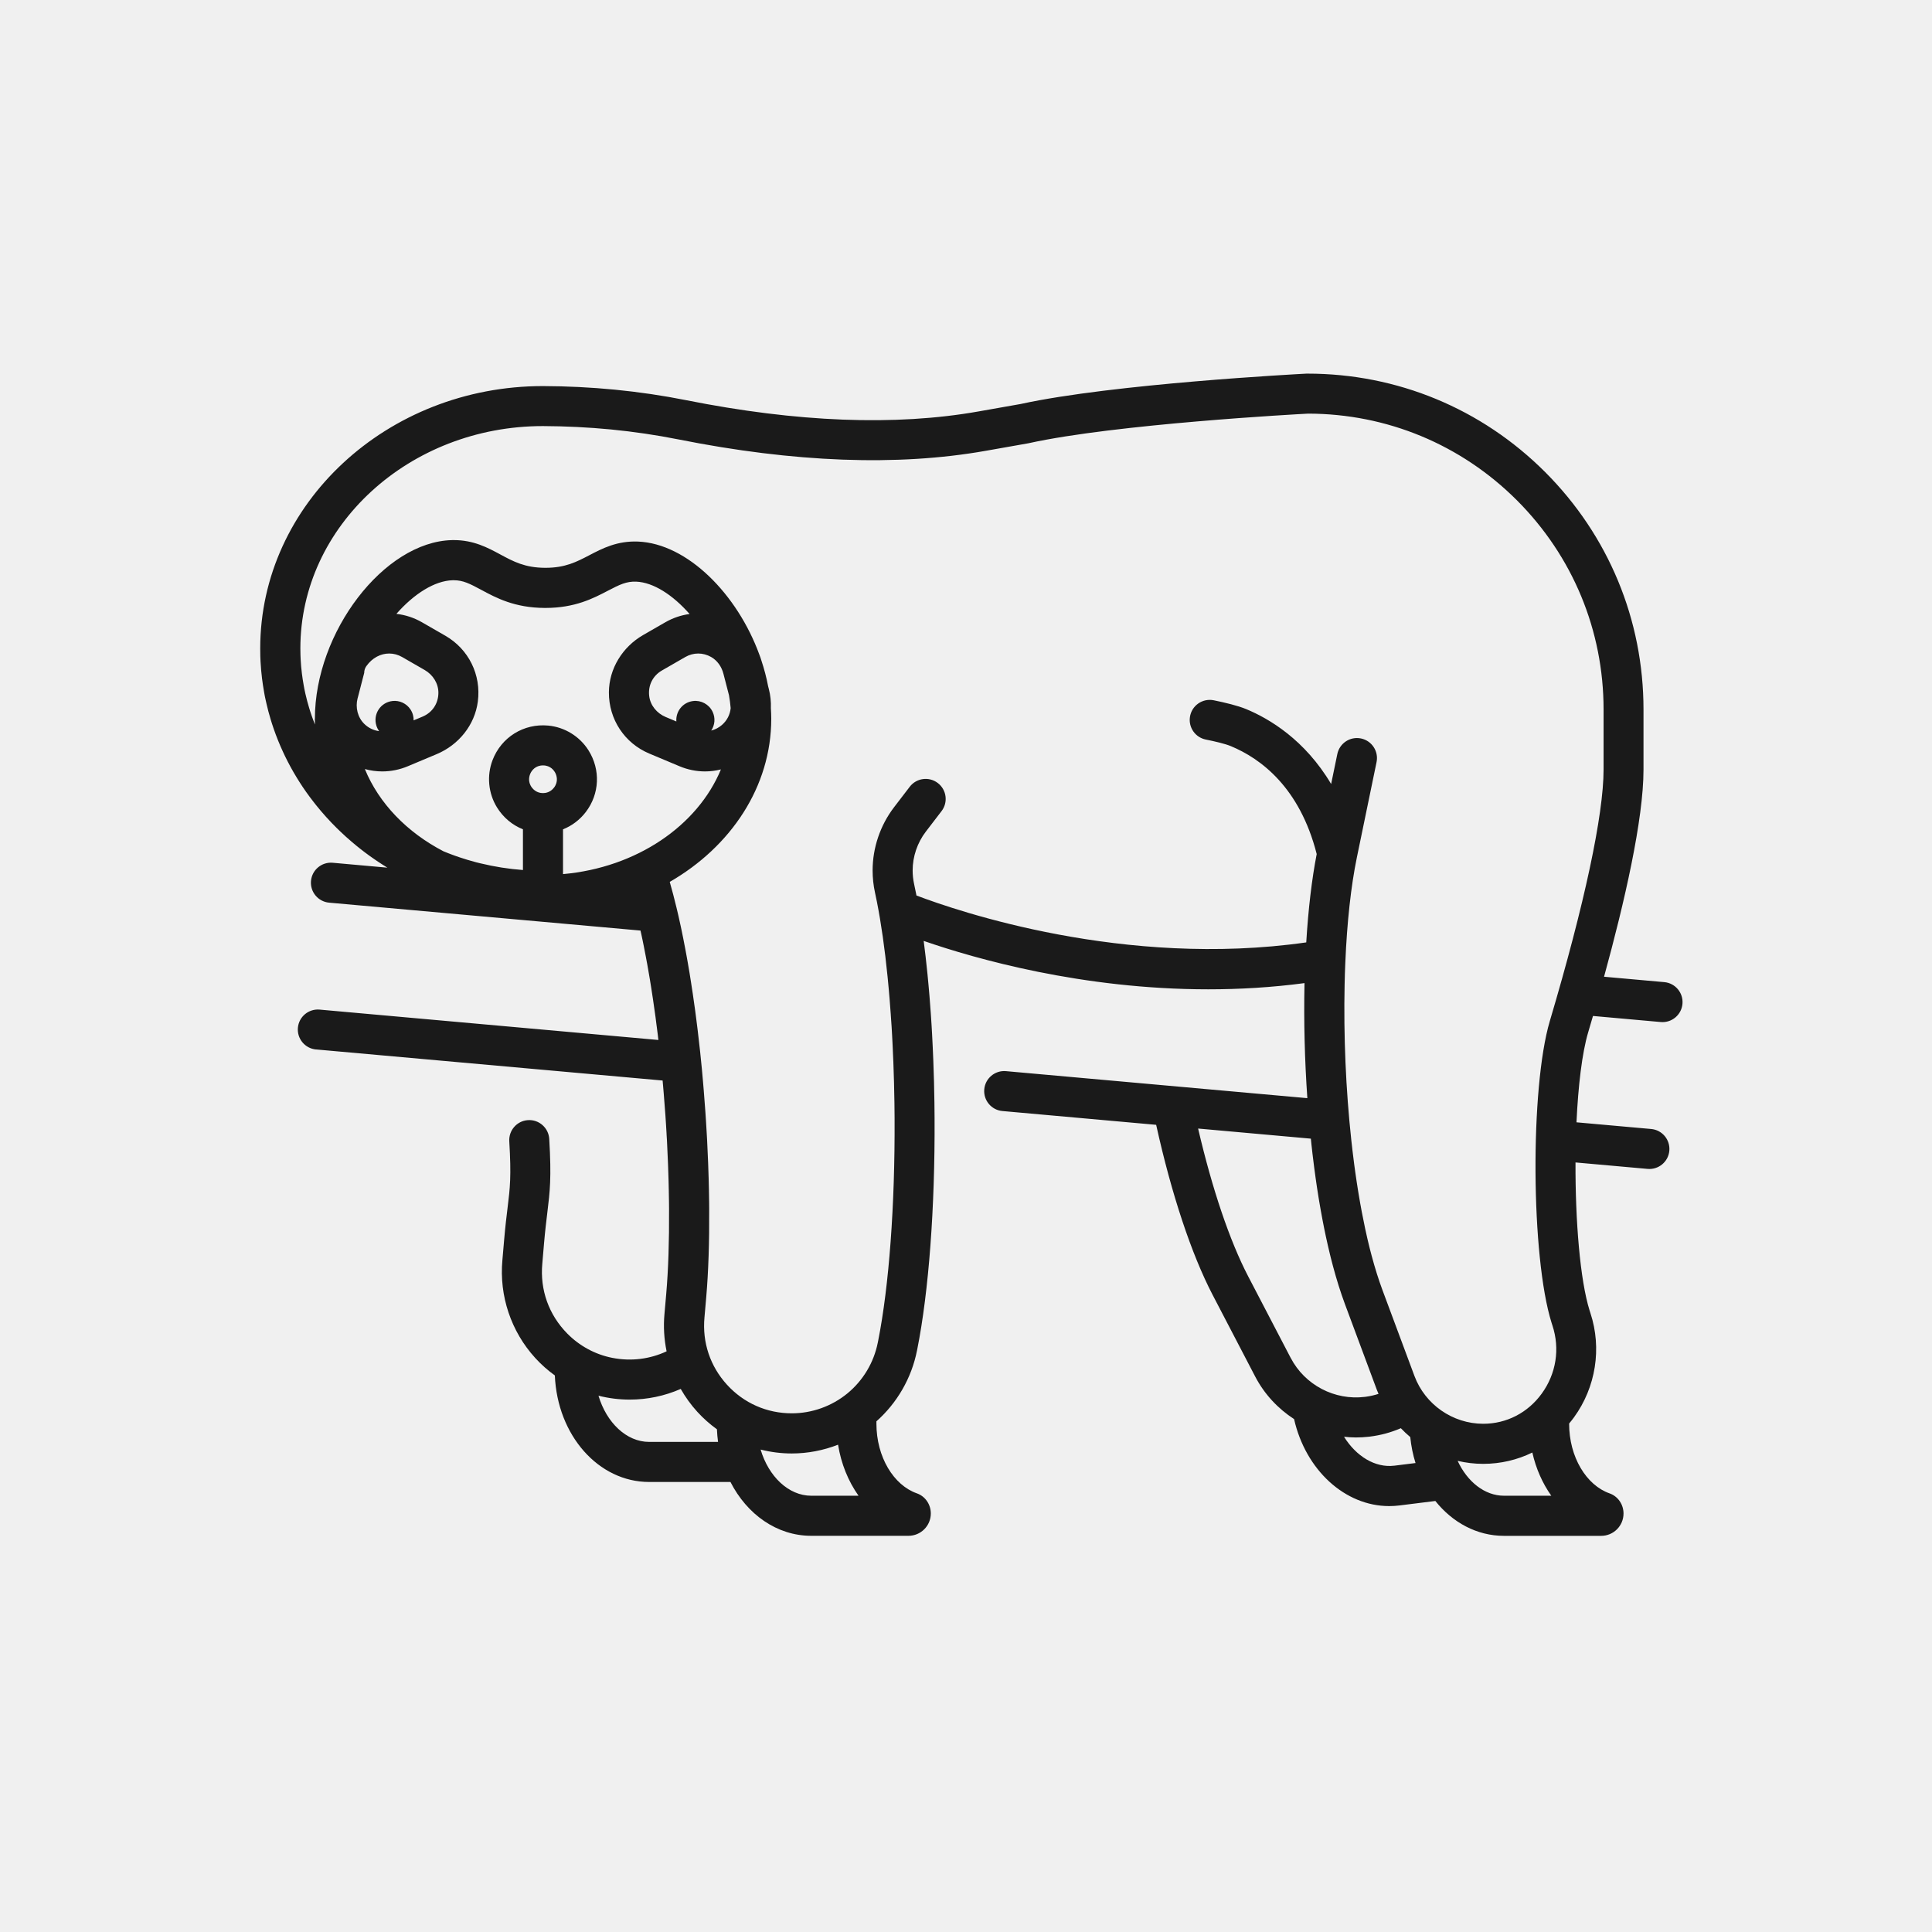
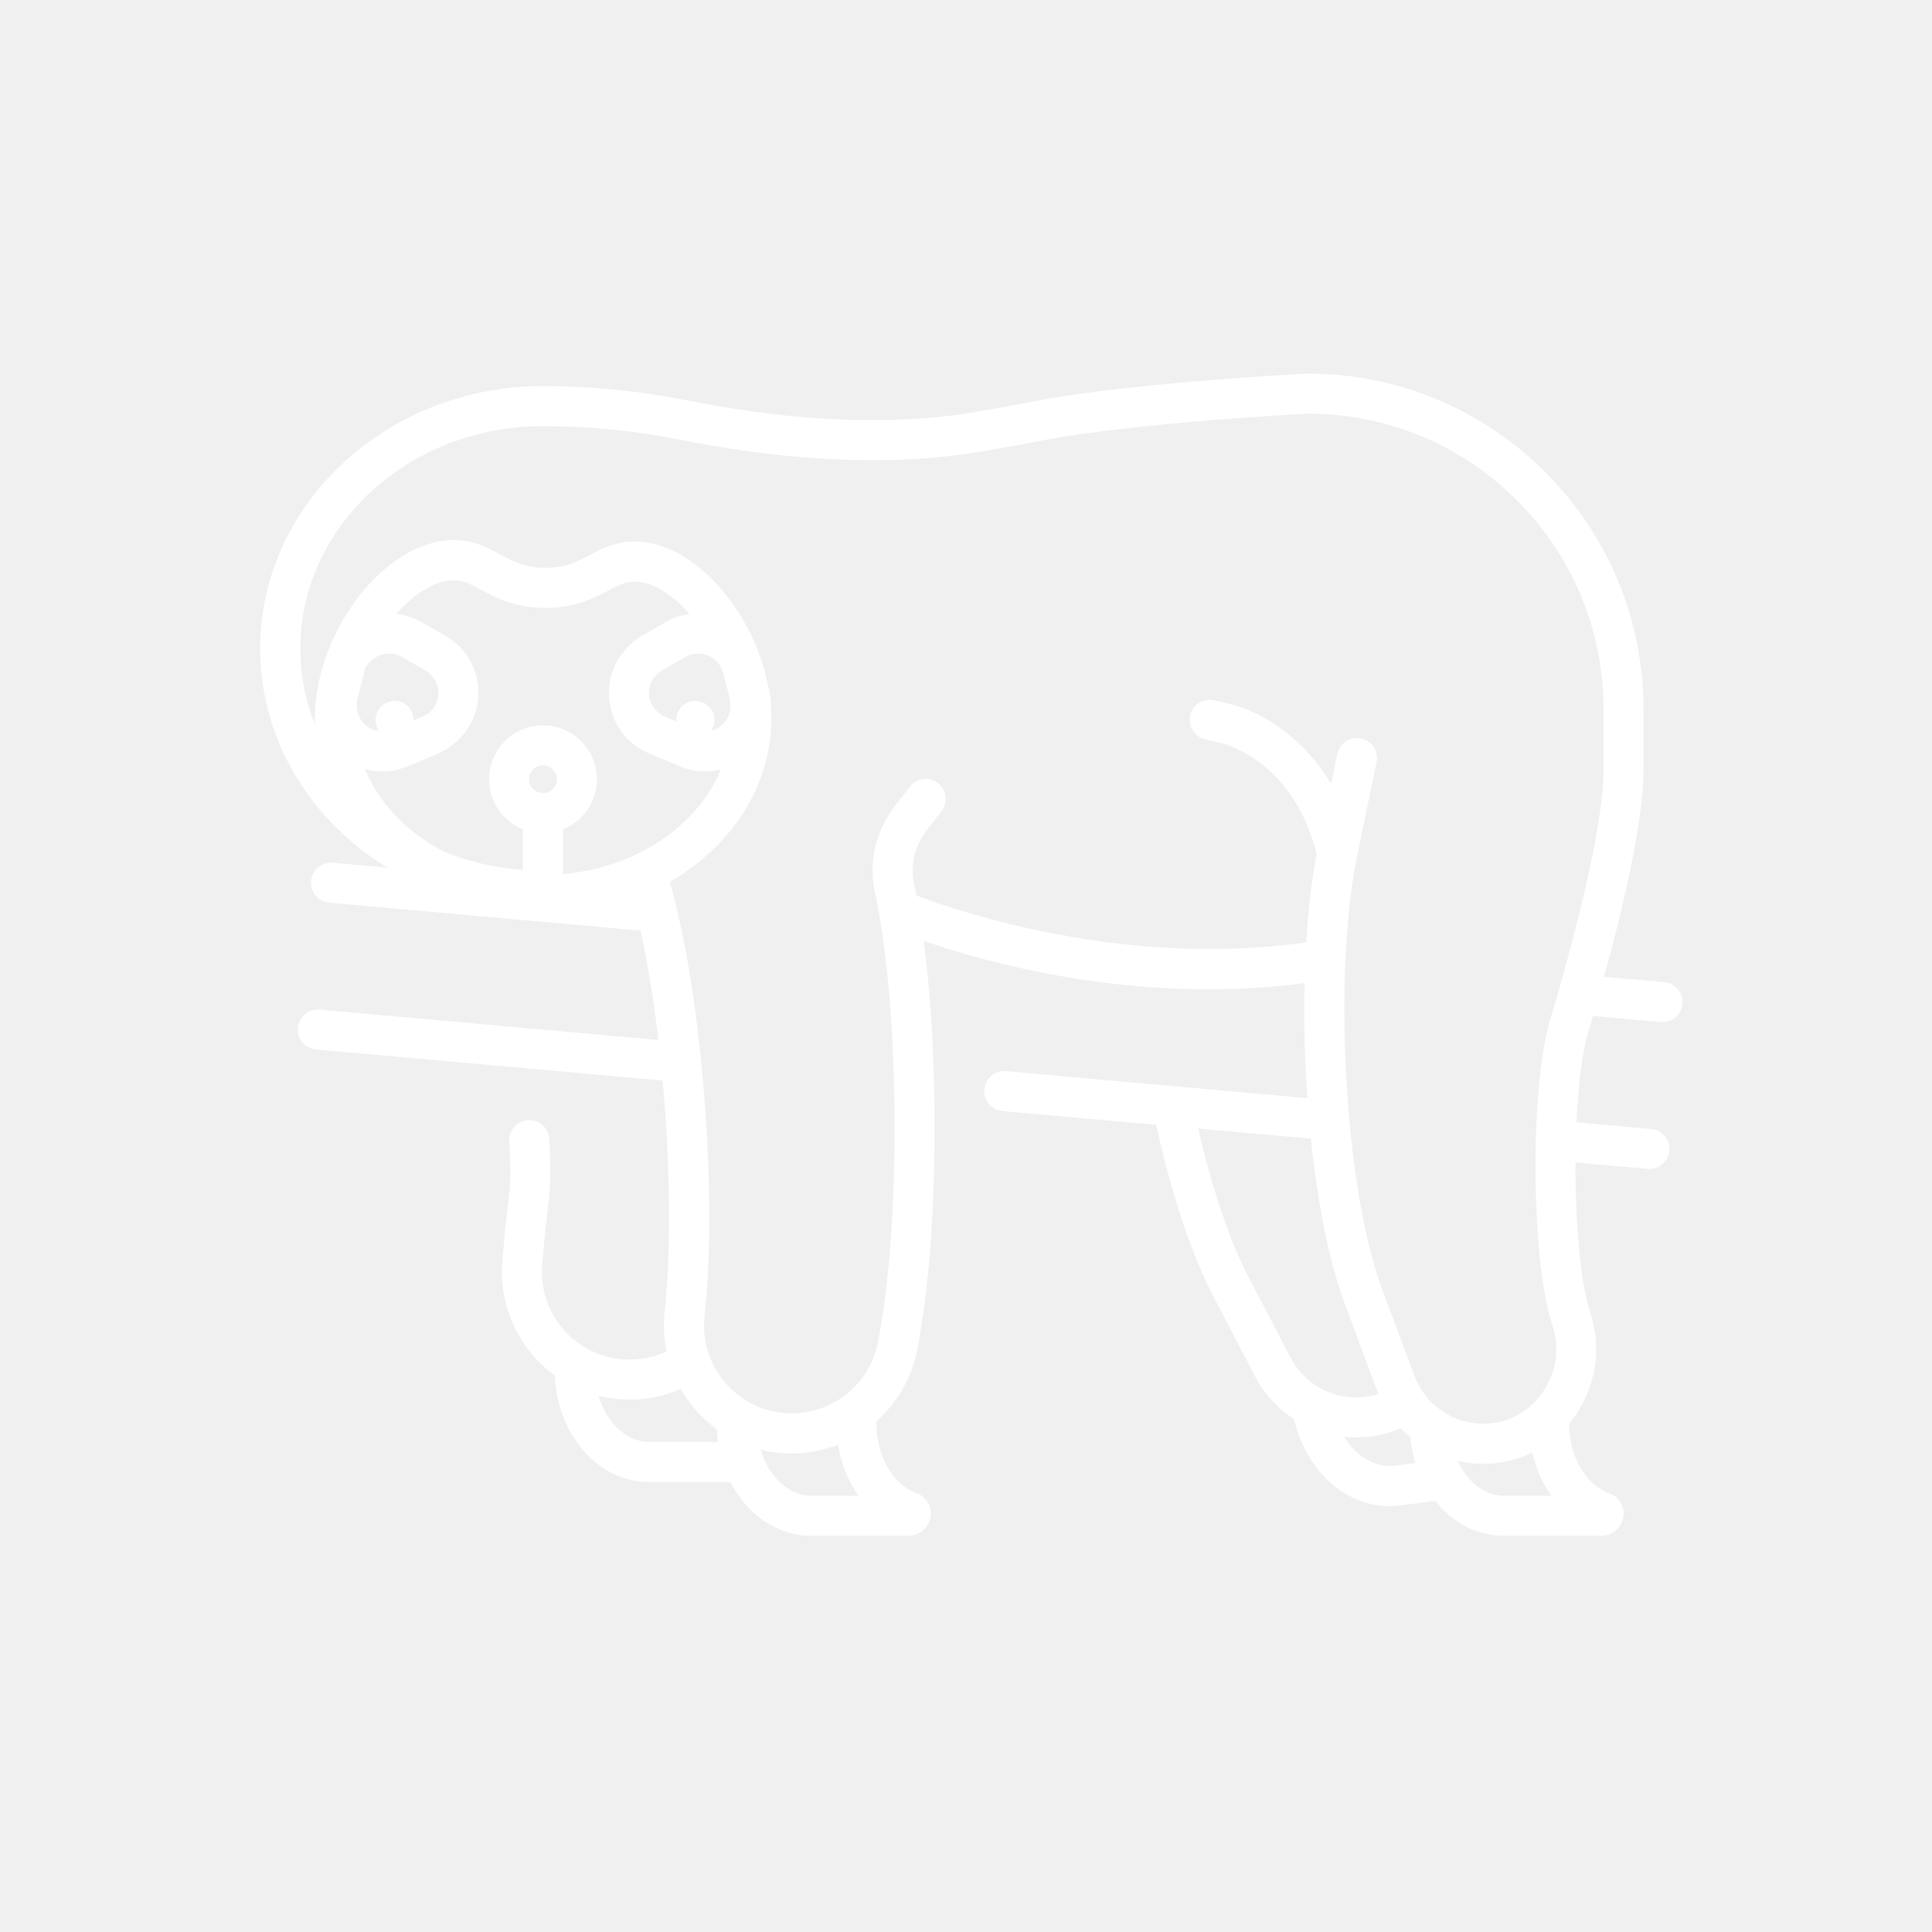
<svg xmlns="http://www.w3.org/2000/svg" t="1781380006503" class="icon" viewBox="0 0 1024 1024" version="1.1" p-id="4619" width="200" height="200">
-   <path d="M167.52 556.23L351.2 572.7c0.06 0.73 0.14 1.46 0.19 2.18l0.02 0.19c0.16 1.6 0.28 3.2 0.41 4.85 0.31 3.68 0.58 7.33 0.84 10.94l0.03 0.42c0.1 1.49 0.2 2.99 0.3 4.56 0.11 1.68 0.22 3.36 0.3 5.02v0.22c0.07 0.9 0.12 1.8 0.17 2.7l0.08 1.47c0.21 3.98 0.39 7.94 0.53 11.88 0.11 2.76 0.19 5.48 0.27 8.2 0.03 1.11 0.06 2.21 0.08 3.3v0.19c0.03 0.82 0.05 1.64 0.06 2.47v0.34c0.05 1.87 0.09 3.72 0.1 5.61l0.03 3.57c0.11 17.07-0.39 32.22-1.5 45.02l-0.93 10.63c-0.61 6.67-0.2 13.33 1.13 19.77-8.81 4.12-18.78 5.42-28.78 3.46-9.06-1.77-17.41-6.33-23.88-12.9-9.79-9.94-14.49-23.14-13.22-37l0.91-10.66c0.6-6.96 1.22-12.01 1.76-16.46 1.35-11.06 2.24-18.34 1.01-39-0.35-5.93-5.49-10.43-11.4-9.97-5.78 0.44-10.13 5.45-9.78 11.24 1.12 18.61 0.39 24.64-0.9 35.16-0.57 4.63-1.21 9.87-1.84 17.21l-0.91 10.6c-1.74 18.91 4.59 37.8 17.39 51.83 3.16 3.47 6.66 6.57 10.41 9.27 1.32 31.74 23.12 56.47 49.98 56.47h43.1c8.76 17.18 24.62 28.53 42.82 28.53h51.53c6.54 0 11.84-5.3 11.84-11.84 0-4.74-2.9-9.09-7.38-10.66-12.33-4.33-21.45-19.26-21.45-36.96v-1.22c11.01-9.77 18.6-22.95 21.48-37.37l0.19-0.93c6.06-30.44 9.4-74.98 9.15-122.19v-0.41c-0.02-2.72-0.04-5.45-0.08-8.13-0.09-7.16-0.29-14.58-0.58-22.05-0.08-2.18-0.16-4.36-0.28-6.53-0.05-1.41-0.12-2.81-0.2-4.1-0.07-1.4-0.14-2.8-0.21-4.1-0.08-1.58-0.17-3.16-0.27-4.68-0.13-2.12-0.28-4.22-0.42-6.32-0.02-0.41-0.06-0.84-0.1-1.25-0.17-2.43-0.34-4.84-0.54-7.14-0.04-0.51-0.08-1.01-0.13-1.51-0.12-1.53-0.25-3.04-0.39-4.4-0.17-2.01-0.36-4-0.56-5.98l-0.03-0.25-0.06-0.62c-0.58-5.77-1.22-11.33-1.92-16.67 27.22 9.42 83.85 25.66 150.85 25.66 16.47 0 33.57-0.98 51-3.29 0 0.16 0 0.33-0.01 0.49-0.42 19.86 0.11 40.4 1.51 60.49L533.2 567.73a10.616 10.616 0 0 0-11.52 9.62c-0.52 5.84 3.78 11 9.62 11.52l81.49 7.31c8.12 36.7 18.66 68.49 29.93 90.14l22.52 43.21c4.88 9.39 12.1 17.08 20.65 22.62 6.14 27.08 27.03 46.11 50.4 46.11 1.78 0 3.57-0.11 5.37-0.33l19.1-2.38c9.11 11.42 22.02 18.48 36.37 18.48h51.53c6.54 0 11.84-5.3 11.84-11.84 0-4.74-2.9-9.09-7.38-10.66-12.33-4.33-21.45-19.26-21.45-36.96v-0.07c0.9-1.08 1.78-2.18 2.61-3.33 11.56-15.93 14.8-36.58 8.69-55.17l-0.42-1.3c-5.1-16.22-7.62-47.8-7.5-78.58l38.21 3.42c5.84 0.52 11-3.79 11.52-9.63 0.52-5.84-3.79-11-9.63-11.52l-39.58-3.54c0.9-19.35 2.95-36.74 6.17-47.62 0.85-2.86 1.71-5.78 2.57-8.75l35.91 3.22c5.84 0.52 11-3.79 11.52-9.63 0.52-5.84-3.79-11-9.63-11.52l-31.93-2.86c10.85-39.51 20.91-83.3 20.91-109.8v-31.78c0-47.56-18.52-92.28-52.16-125.93-33.65-33.63-78.37-52.15-125.92-52.15h-0.54c-4.16 0.23-102.33 5.35-151.46 16.09l-22.42 3.96c-43.97 7.78-96.13 5.76-155.05-6-12.19-2.43-24.88-4.3-37.73-5.56a407.983 407.983 0 0 0-38.05-1.89c-82.62 0-149.84 62.39-149.84 139.08 0 1.26 0.02 2.52 0.05 3.83v0.23l0.12 2.83c0.16 3.02 0.43 6.08 0.79 9.02 0.14 1.22 0.32 2.43 0.5 3.61 0.19 1.32 0.41 2.63 0.65 3.93 0.1 0.58 0.21 1.16 0.32 1.74l0.03 0.18c0.11 0.57 0.24 1.14 0.37 1.7 0.13 0.66 0.27 1.32 0.44 1.98 0.66 2.9 1.42 5.78 2.25 8.49 0.23 0.79 0.48 1.57 0.72 2.33 0.31 0.98 0.63 1.95 0.93 2.77 1.42 4.1 3.06 8.18 4.89 12.12 0.31 0.72 0.64 1.41 0.99 2.11 1.93 3.99 4.05 7.88 6.24 11.45 0.44 0.73 0.89 1.45 1.4 2.26 2.28 3.62 4.81 7.2 7.52 10.66 0.48 0.65 0.98 1.28 1.45 1.85 3.42 4.25 7.09 8.32 10.86 12.04 0.58 0.58 1.19 1.17 1.69 1.64 2.01 1.94 4.16 3.88 6.27 5.67 0.65 0.57 1.32 1.14 2 1.68 0.2 0.18 0.41 0.35 0.62 0.51 0.6 0.5 1.21 0.99 1.83 1.47 1.54 1.22 3.18 2.46 4.96 3.75 0.88 0.64 1.77 1.26 2.61 1.83 0.72 0.5 1.45 1 2.08 1.41 0.71 0.48 1.42 0.96 2.15 1.4 0.74 0.49 1.5 0.97 2.26 1.43 0.14 0.08 0.28 0.16 0.42 0.25l-28.98-2.6c-5.84-0.52-11 3.79-11.52 9.63-0.52 5.84 3.79 11 9.63 11.52l165.02 14.79c0.16 0.71 0.31 1.43 0.48 2.16 0.2 0.88 0.38 1.78 0.57 2.68l0.21 1.04c0.17 0.79 0.32 1.57 0.48 2.36l0.05 0.27c0.36 1.78 0.71 3.57 1.05 5.41l0.1 0.53c0.13 0.71 0.27 1.41 0.39 2.13l0.08 0.39c0.03 0.12 0.05 0.24 0.07 0.36l0.07 0.4c0.18 0.95 0.35 1.93 0.52 2.96l0.92 5.33c0.24 1.44 0.47 2.89 0.71 4.43 0.32 2.06 0.65 4.12 0.95 6.2 0.43 2.93 0.85 5.88 1.25 8.79l0.03 0.2c0.22 1.65 0.43 3.28 0.63 4.93l0.03 0.19c0.17 1.2 0.32 2.4 0.46 3.6l0.05 0.36c0.04 0.3 0.08 0.61 0.11 0.92l0.27 2.35-179.55-16.1c-5.84-0.52-11 3.78-11.52 9.62-0.52 5.83 3.79 10.99 9.63 11.52z m176.54 208.01c-12.04 0-22.61-10.24-26.85-24.49a67.429 67.429 0 0 0 16.49 2.07c9.42 0 18.61-1.94 27.1-5.66 2.46 4.32 5.39 8.4 8.79 12.13 3.16 3.46 6.65 6.56 10.4 9.26 0.09 2.27 0.3 4.5 0.59 6.69h-36.53z m85.92 28.53c-12.04 0-22.61-10.23-26.84-24.47a67.348 67.348 0 0 0 16.48 2.07c8.44 0 16.78-1.61 24.57-4.65 1.63 10.17 5.45 19.43 10.85 27.05h-25.06z m254.1-73.07l-22.52-43.21c-9.78-18.78-19.06-46.24-26.54-78.34l59.76 5.36c0.1 0.92 0.18 1.86 0.28 2.77 0.16 1.53 0.33 3.04 0.51 4.57l0.07 0.62c0.28 2.39 0.57 4.75 0.88 7.1l0.07 0.55c0.21 1.66 0.44 3.29 0.69 5.08 0.23 1.67 0.48 3.35 0.73 5.04 0.25 1.66 0.5 3.3 0.79 5.04l0.38 2.33c0.27 1.63 0.56 3.26 0.84 4.84 0.29 1.62 0.57 3.22 0.88 4.8 0.6 3.15 1.22 6.26 1.87 9.26 0.3 1.45 0.62 2.86 0.95 4.27l0.06 0.28c0.33 1.49 0.69 2.97 1.04 4.41 0.17 0.73 0.35 1.45 0.54 2.21 0.37 1.51 0.76 3 1.14 4.38 1.94 7.24 4.05 13.95 6.28 19.97l17 45.66c0.26 0.71 0.58 1.39 0.87 2.09-2.19 0.7-4.46 1.22-6.8 1.54l-0.42 0.05c-16.06 2-31.87-6.31-39.33-20.66z m54.97 57.13c-10.2 1.27-20.25-4.99-26.69-15.32 2.1 0.22 4.2 0.37 6.33 0.37s4.43-0.12 6.65-0.37l0.71-0.08c5.75-0.72 11.25-2.21 16.43-4.45 1.58 1.66 3.24 3.23 4.99 4.7 0.48 4.79 1.42 9.4 2.79 13.76l-11.21 1.4z m58.11 15.94c-10.27 0-19.47-7.45-24.58-18.48 4.35 1.02 8.84 1.57 13.42 1.58h0.15c9.22 0 18.06-2.1 26.02-6 1.92 8.54 5.4 16.33 10.05 22.9h-25.06zM166.85 381c0 1.01 0.06 2.01 0.09 3.01-0.62-1.56-1.22-3.13-1.78-4.75-0.24-0.67-0.47-1.36-0.7-2.09-0.21-0.65-0.41-1.3-0.63-2.04-0.71-2.35-1.36-4.77-1.91-7.21l-0.08-0.33c-0.09-0.35-0.16-0.71-0.24-1.14l-0.06-0.26c-0.09-0.4-0.18-0.8-0.25-1.18l-0.03-0.16c-0.08-0.44-0.17-0.89-0.24-1.33l-0.05-0.27c-0.2-1.04-0.37-2.1-0.53-3.18-0.15-0.98-0.3-1.97-0.42-3.03-0.31-2.51-0.54-5.06-0.67-7.57-0.04-0.81-0.07-1.63-0.1-2.46v-0.16a83.45 83.45 0 0 1-0.05-3.17c0-64.98 57.7-117.85 128.57-117.85 12.11 0.05 24.24 0.65 36.03 1.79 12.14 1.19 24.13 2.96 35.64 5.25 61.51 12.28 116.32 14.33 162.9 6.09l22.64-4 0.43-0.09c46.13-10.13 142.12-15.34 147.94-15.64 41.78 0.07 81.07 16.38 110.64 45.93 29.62 29.64 45.94 69.03 45.94 110.92v31.78c0 24.06-10.12 71.41-28.49 133.3-10.52 35.49-10.01 125.13 0.92 159.94l0.46 1.43c4.07 12.37 2 25.55-5.68 36.13-7.37 10.15-18.65 15.97-30.99 15.97h-0.09c-16.13-0.04-30.75-10.23-36.38-25.36l-17-45.65c-2-5.39-3.91-11.46-5.7-18.15-0.35-1.26-0.68-2.54-1-3.84l-0.06-0.24c-0.14-0.56-0.29-1.13-0.42-1.71l-0.04-0.17c-0.24-0.98-0.48-1.97-0.71-2.97l-0.28-1.26c-0.32-1.37-0.63-2.74-0.93-4.18-0.62-2.9-1.21-5.86-1.78-8.85-0.29-1.49-0.55-2.99-0.83-4.53-0.27-1.51-0.54-3.04-0.78-4.53l-0.4-2.45c-0.25-1.56-0.49-3.12-0.73-4.67-0.24-1.6-0.48-3.22-0.72-4.96-0.19-1.34-0.37-2.67-0.55-4.02l-0.09-0.72c-0.3-2.24-0.58-4.49-0.84-6.77l-0.07-0.63c-0.19-1.63-0.38-3.27-0.56-4.95-2.88-26.62-4.09-54.99-3.52-82.08 0.03-1.83 0.08-3.65 0.14-5.47v-0.28c0.07-1.94 0.13-3.88 0.23-5.87 0.89-21.46 3.01-40.75 6.11-55.78l10.45-50.6c1.19-5.74-2.51-11.36-8.25-12.54-5.74-1.19-11.35 2.51-12.54 8.25l-3.28 15.89c-13.93-23.48-32.85-34.65-45.03-39.7-4.46-1.85-11.3-3.48-17.14-4.67-6.02-1.23-11.83 2.84-12.68 8.93a10.6 10.6 0 0 0 8.4 11.87c4.81 0.97 10.22 2.22 13.28 3.49 15.9 6.6 36.53 21.89 45.52 57.2-2.59 13.29-4.48 29.29-5.54 46.83-96.43 13.78-185.07-16.66-206.6-24.86l-0.18-0.93c-0.35-1.71-0.7-3.39-1.06-5.1-0.52-2.38-0.78-4.81-0.78-7.22 0-7.39 2.48-14.71 6.99-20.6l8.33-10.87c3.57-4.65 2.68-11.32-1.97-14.88-4.65-3.57-11.31-2.69-14.88 1.96l-8.33 10.87c-7.32 9.58-11.36 21.48-11.36 33.51 0 3.94 0.43 7.89 1.26 11.69 0.34 1.59 0.67 3.21 1 4.81 2.27 11.47 4.18 24.82 5.66 39.68l0.03 0.31 0.06 0.58c0.19 1.82 0.36 3.66 0.53 5.67 0.14 1.41 0.26 2.83 0.37 4.26l0.04 0.38c0.03 0.3 0.05 0.59 0.08 1.03 0.19 2.32 0.37 4.66 0.53 7.03l0.02 0.26c0.02 0.18 0.04 0.37 0.05 0.55v0.24c0.16 2.08 0.31 4.16 0.44 6.29 0.1 1.48 0.17 2.97 0.26 4.54 0.08 1.3 0.14 2.61 0.21 4.04 0.08 1.27 0.14 2.55 0.18 3.82v0.18c0.12 2.08 0.2 4.18 0.28 6.29 0.28 7.3 0.47 14.54 0.57 21.56 0.05 2.65 0.06 5.3 0.08 7.93v0.39c0.24 45.84-2.95 88.83-8.73 117.87l-0.19 0.93a46.637 46.637 0 0 1-16.09 26.84c-8.3 6.8-18.77 10.55-29.48 10.55-13.22 0-25.41-5.38-34.33-15.15-8.92-9.77-13.16-22.41-11.95-35.63l0.93-10.69c1.16-13.45 1.69-29.26 1.57-47.07l-0.03-3.58c-0.02-1.95-0.05-3.92-0.1-5.84v-0.26c-0.02-0.9-0.04-1.79-0.07-2.69-0.02-1.16-0.05-2.32-0.08-3.51-0.08-2.8-0.17-5.6-0.28-8.4-0.15-4.01-0.33-8.08-0.55-12.21l-0.08-1.42c-0.05-0.97-0.1-1.95-0.17-2.91-0.08-1.76-0.2-3.53-0.31-5.24-0.09-1.56-0.2-3.12-0.31-4.68l-0.03-0.44c-0.26-3.74-0.55-7.47-0.85-11.19-0.13-1.7-0.27-3.4-0.43-5.1-0.17-2.08-0.36-4.17-0.56-6.29-0.3-3.11-0.61-6.23-0.95-9.39l-1.24-10.87c-0.06-0.53-0.12-1.05-0.19-1.56-0.15-1.29-0.31-2.59-0.49-3.88-0.2-1.69-0.42-3.36-0.65-5.04l-0.03-0.24c-0.41-3.05-0.84-6.08-1.29-9.09-0.32-2.14-0.65-4.26-0.97-6.31-0.24-1.57-0.49-3.12-0.75-4.73l-0.92-5.39c-0.18-1.08-0.37-2.15-0.57-3.2-0.06-0.38-0.13-0.76-0.21-1.13-0.13-0.77-0.28-1.53-0.42-2.29l-0.09-0.47c-0.35-1.92-0.73-3.83-1.1-5.68l-0.04-0.21c-0.18-0.9-0.36-1.8-0.53-2.6l-0.2-1c-0.21-1.02-0.42-2.03-0.63-2.97-0.31-1.44-0.63-2.86-0.91-4.13-0.07-0.35-0.15-0.69-0.23-1.03l-0.18-0.8c-0.29-1.26-0.58-2.51-0.87-3.67-1.13-4.73-2.34-9.29-3.59-13.69 32.41-18.68 53.8-50.46 53.8-86.46 0-1.87-0.08-3.73-0.2-5.6 0.13-3.37-0.21-6.81-1.09-10.2l-0.37-1.44c-0.87-4.62-2.09-9.19-3.58-13.68-0.3-1-0.63-1.98-1.01-2.93-11.73-32.26-38.23-59-64.36-60.07-11.06-0.44-18.85 3.61-25.73 7.2-6.9 3.6-12.87 6.71-23.3 6.71h-0.24c-10.69-0.05-16.72-3.3-23.71-7.07-6.64-3.58-14.13-7.62-24.63-7.62-0.36 0-0.72 0-1.09 0.01-35.94 0.93-72.57 48.72-72.57 94.68z m210.77-3.88c-1.86-3.84-6.11-6.12-10.34-5.55-5.59 0.75-9.21 5.67-8.79 10.83l-5.69-2.39c-4.65-1.95-8.16-6.16-8.72-11.18-0.64-5.61 1.93-10.68 6.75-13.46l12.42-7.15c2.12-1.22 4.46-1.84 6.81-1.84s4.7 0.61 6.86 1.84c3.3 1.88 5.55 5.17 6.5 8.84l2.96 11.44c0.4 2.27 0.7 4.55 0.89 6.83-0.33 3.4-1.91 6.56-4.65 8.93-1.7 1.47-3.63 2.44-5.66 2.95 1.91-2.85 2.36-6.63 0.67-10.1z m-188.06-7.05l3.48-13.44c0-1.27 0.38-2.52 1.12-3.55 3.19-4.5 7.68-6.7 12.13-6.7 2.35 0 4.69 0.62 6.81 1.84l12 6.91c4.38 2.52 7.32 7.13 7.26 12.18-0.07 5.64-3.25 10.36-8.38 12.51l-4.75 1.99c0.04-1.95-0.46-3.97-1.71-5.85-2.05-3.1-5.78-4.85-9.48-4.42-6.48 0.76-10.39 7.08-8.57 13.01 0.33 1.09 0.85 2.08 1.48 2.96-2.8-0.35-5.48-1.57-7.71-3.68-3.69-3.49-4.97-8.85-3.7-13.76z m104.07 47.39c-1.92 2.52-4.48 2.9-5.84 2.9s-3.92-0.38-5.84-2.89c-2.49-3.27-1.34-6.48-0.74-7.71s2.47-4.08 6.58-4.08 5.97 2.85 6.58 4.08 1.75 4.44-0.74 7.71z m4.78 45.84v-23.74c4.73-1.88 8.92-5.03 12.12-9.23 7.23-9.49 7.88-22.31 1.39-32.63-4.66-7.41-12.65-12.32-21.37-13.13-12.98-1.21-24.87 6.18-29.51 18.38-3.11 8.18-2.24 17.5 2.35 24.95 3.35 5.43 8.18 9.42 13.78 11.65v21.58c-7.58-0.57-15.07-1.74-22.37-3.51l-0.23-0.05c-0.49-0.11-0.98-0.23-1.46-0.36l-0.41-0.1c-0.28-0.07-0.57-0.13-0.84-0.22l-0.44-0.13c-2.56-0.68-5.16-1.46-7.73-2.33l-0.21-0.07c-0.75-0.24-1.48-0.5-2.24-0.77-0.64-0.23-1.27-0.46-2.06-0.76l-0.27-0.1c-0.51-0.19-1.03-0.38-1.53-0.59l-0.3-0.12c-0.66-0.25-1.33-0.52-2.02-0.81-19.32-10.03-34.21-25.4-41.68-43.6 3 0.83 6.1 1.26 9.22 1.26 4.56 0 9.17-0.9 13.57-2.75l15.3-6.42c11.6-4.87 20.15-15.36 21.79-27.83 1.87-14.25-4.89-27.81-17.17-34.89l-12.42-7.15a35.057 35.057 0 0 0-13.57-4.47c9.37-10.67 20.31-17.57 29.85-17.82h0.55c4.89 0 8.41 1.77 14.54 5.07 7.88 4.25 17.69 9.54 33.69 9.61h0.34c15.64 0 25.33-5.05 33.12-9.12 6.34-3.31 9.88-5.02 15.04-4.81 9.03 0.37 19.34 6.98 28.27 17.15-4.46 0.59-8.82 2.05-12.87 4.38l-11.76 6.77c-10.9 6.28-18.07 17.76-18.14 30.34-0.08 14.37 8.32 26.98 21.4 32.47l16.01 6.72c4.4 1.85 9.01 2.75 13.57 2.75 2.83 0 5.64-0.37 8.39-1.06-12.35 29.85-44.69 52.04-83.71 55.49z" p-id="4620" fill="#1a1a1a" />
+   <path d="M167.52 556.23L351.2 572.7c0.06 0.73 0.14 1.46 0.19 2.18l0.02 0.19c0.16 1.6 0.28 3.2 0.41 4.85 0.31 3.68 0.58 7.33 0.84 10.94l0.03 0.42c0.1 1.49 0.2 2.99 0.3 4.56 0.11 1.68 0.22 3.36 0.3 5.02v0.22c0.07 0.9 0.12 1.8 0.17 2.7l0.08 1.47c0.21 3.98 0.39 7.94 0.53 11.88 0.11 2.76 0.19 5.48 0.27 8.2 0.03 1.11 0.06 2.21 0.08 3.3v0.19c0.03 0.82 0.05 1.64 0.06 2.47v0.34c0.05 1.87 0.09 3.72 0.1 5.61l0.03 3.57c0.11 17.07-0.39 32.22-1.5 45.02l-0.93 10.63c-0.61 6.67-0.2 13.33 1.13 19.77-8.81 4.12-18.78 5.42-28.78 3.46-9.06-1.77-17.41-6.33-23.88-12.9-9.79-9.94-14.49-23.14-13.22-37l0.91-10.66c0.6-6.96 1.22-12.01 1.76-16.46 1.35-11.06 2.24-18.34 1.01-39-0.35-5.93-5.49-10.43-11.4-9.97-5.78 0.44-10.13 5.45-9.78 11.24 1.12 18.61 0.39 24.64-0.9 35.16-0.57 4.63-1.21 9.87-1.84 17.21l-0.91 10.6c-1.74 18.91 4.59 37.8 17.39 51.83 3.16 3.47 6.66 6.57 10.41 9.27 1.32 31.74 23.12 56.47 49.98 56.47h43.1c8.76 17.18 24.62 28.53 42.82 28.53h51.53c6.54 0 11.84-5.3 11.84-11.84 0-4.74-2.9-9.09-7.38-10.66-12.33-4.33-21.45-19.26-21.45-36.96v-1.22c11.01-9.77 18.6-22.95 21.48-37.37l0.19-0.93c6.06-30.44 9.4-74.98 9.15-122.19v-0.41c-0.02-2.72-0.04-5.45-0.08-8.13-0.09-7.16-0.29-14.58-0.58-22.05-0.08-2.18-0.16-4.36-0.28-6.53-0.05-1.41-0.12-2.81-0.2-4.1-0.07-1.4-0.14-2.8-0.21-4.1-0.08-1.58-0.17-3.16-0.27-4.68-0.13-2.12-0.28-4.22-0.42-6.32-0.02-0.41-0.06-0.84-0.1-1.25-0.17-2.43-0.34-4.84-0.54-7.14-0.04-0.51-0.08-1.01-0.13-1.51-0.12-1.53-0.25-3.04-0.39-4.4-0.17-2.01-0.36-4-0.56-5.98l-0.03-0.25-0.06-0.62c-0.58-5.77-1.22-11.33-1.92-16.67 27.22 9.42 83.85 25.66 150.85 25.66 16.47 0 33.57-0.98 51-3.29 0 0.16 0 0.33-0.01 0.49-0.42 19.86 0.11 40.4 1.51 60.49L533.2 567.73a10.616 10.616 0 0 0-11.52 9.62c-0.52 5.84 3.78 11 9.62 11.52l81.49 7.31c8.12 36.7 18.66 68.49 29.93 90.14l22.52 43.21c4.88 9.39 12.1 17.08 20.65 22.62 6.14 27.08 27.03 46.11 50.4 46.11 1.78 0 3.57-0.11 5.37-0.33l19.1-2.38c9.11 11.42 22.02 18.48 36.37 18.48h51.53c6.54 0 11.84-5.3 11.84-11.84 0-4.74-2.9-9.09-7.38-10.66-12.33-4.33-21.45-19.26-21.45-36.96v-0.07c0.9-1.08 1.78-2.18 2.61-3.33 11.56-15.93 14.8-36.58 8.69-55.17l-0.42-1.3c-5.1-16.22-7.62-47.8-7.5-78.58l38.21 3.42c5.84 0.52 11-3.79 11.52-9.63 0.52-5.84-3.79-11-9.63-11.52l-39.58-3.54c0.9-19.35 2.95-36.74 6.17-47.62 0.85-2.86 1.71-5.78 2.57-8.75l35.91 3.22c5.84 0.52 11-3.79 11.52-9.63 0.52-5.84-3.79-11-9.63-11.52l-31.93-2.86c10.85-39.51 20.91-83.3 20.91-109.8v-31.78c0-47.56-18.52-92.28-52.16-125.93-33.65-33.63-78.37-52.15-125.92-52.15h-0.54c-4.16 0.23-102.33 5.35-151.46 16.09l-22.42 3.96c-43.97 7.78-96.13 5.76-155.05-6-12.19-2.43-24.88-4.3-37.73-5.56a407.983 407.983 0 0 0-38.05-1.89c-82.62 0-149.84 62.39-149.84 139.08 0 1.26 0.02 2.52 0.05 3.83v0.23l0.12 2.83c0.16 3.02 0.43 6.08 0.79 9.02 0.14 1.22 0.32 2.43 0.5 3.61 0.19 1.32 0.41 2.63 0.65 3.93 0.1 0.58 0.21 1.16 0.32 1.74l0.03 0.18c0.11 0.57 0.24 1.14 0.37 1.7 0.13 0.66 0.27 1.32 0.44 1.98 0.66 2.9 1.42 5.78 2.25 8.49 0.23 0.79 0.48 1.57 0.72 2.33 0.31 0.98 0.63 1.95 0.93 2.77 1.42 4.1 3.06 8.18 4.89 12.12 0.31 0.72 0.64 1.41 0.99 2.11 1.93 3.99 4.05 7.88 6.24 11.45 0.44 0.73 0.89 1.45 1.4 2.26 2.28 3.62 4.81 7.2 7.52 10.66 0.48 0.65 0.98 1.28 1.45 1.85 3.42 4.25 7.09 8.32 10.86 12.04 0.58 0.58 1.19 1.17 1.69 1.64 2.01 1.94 4.16 3.88 6.27 5.67 0.65 0.57 1.32 1.14 2 1.68 0.2 0.18 0.41 0.35 0.62 0.51 0.6 0.5 1.21 0.99 1.83 1.47 1.54 1.22 3.18 2.46 4.96 3.75 0.88 0.64 1.77 1.26 2.61 1.83 0.72 0.5 1.45 1 2.08 1.41 0.71 0.48 1.42 0.96 2.15 1.4 0.74 0.49 1.5 0.97 2.26 1.43 0.14 0.08 0.28 0.16 0.42 0.25l-28.98-2.6c-5.84-0.52-11 3.79-11.52 9.63-0.52 5.84 3.79 11 9.63 11.52l165.02 14.79c0.16 0.71 0.31 1.43 0.48 2.16 0.2 0.88 0.38 1.78 0.57 2.68l0.21 1.04c0.17 0.79 0.32 1.57 0.48 2.36l0.05 0.27c0.36 1.78 0.71 3.57 1.05 5.41l0.1 0.53c0.13 0.71 0.27 1.41 0.39 2.13l0.08 0.39c0.03 0.12 0.05 0.24 0.07 0.36l0.07 0.4c0.18 0.95 0.35 1.93 0.52 2.96l0.92 5.33c0.24 1.44 0.47 2.89 0.71 4.43 0.32 2.06 0.65 4.12 0.95 6.2 0.43 2.93 0.85 5.88 1.25 8.79l0.03 0.2c0.22 1.65 0.43 3.28 0.63 4.93l0.03 0.19c0.17 1.2 0.32 2.4 0.46 3.6l0.05 0.36c0.04 0.3 0.08 0.61 0.11 0.92l0.27 2.35-179.55-16.1c-5.84-0.52-11 3.78-11.52 9.62-0.52 5.83 3.79 10.99 9.63 11.52z m176.54 208.01c-12.04 0-22.61-10.24-26.85-24.49a67.429 67.429 0 0 0 16.49 2.07c9.42 0 18.61-1.94 27.1-5.66 2.46 4.32 5.39 8.4 8.79 12.13 3.16 3.46 6.65 6.56 10.4 9.26 0.09 2.27 0.3 4.5 0.59 6.69h-36.53z m85.92 28.53c-12.04 0-22.61-10.23-26.84-24.47a67.348 67.348 0 0 0 16.48 2.07c8.44 0 16.78-1.61 24.57-4.65 1.63 10.17 5.45 19.43 10.85 27.05h-25.06z m254.1-73.07l-22.52-43.21c-9.78-18.78-19.06-46.24-26.54-78.34l59.76 5.36c0.1 0.92 0.18 1.86 0.28 2.77 0.16 1.53 0.33 3.04 0.51 4.57l0.07 0.62c0.28 2.39 0.57 4.75 0.88 7.1l0.07 0.55c0.21 1.66 0.44 3.29 0.69 5.08 0.23 1.67 0.48 3.35 0.73 5.04 0.25 1.66 0.5 3.3 0.79 5.04l0.38 2.33c0.27 1.63 0.56 3.26 0.84 4.84 0.29 1.62 0.57 3.22 0.88 4.8 0.6 3.15 1.22 6.26 1.87 9.26 0.3 1.45 0.62 2.86 0.95 4.27l0.06 0.28c0.33 1.49 0.69 2.97 1.04 4.41 0.17 0.73 0.35 1.45 0.54 2.21 0.37 1.51 0.76 3 1.14 4.38 1.94 7.24 4.05 13.95 6.28 19.97l17 45.66c0.26 0.71 0.58 1.39 0.87 2.09-2.19 0.7-4.46 1.22-6.8 1.54l-0.42 0.05c-16.06 2-31.87-6.31-39.33-20.66z m54.97 57.13c-10.2 1.27-20.25-4.99-26.69-15.32 2.1 0.22 4.2 0.37 6.33 0.37s4.43-0.12 6.65-0.37l0.71-0.08c5.75-0.72 11.25-2.21 16.43-4.45 1.58 1.66 3.24 3.23 4.99 4.7 0.48 4.79 1.42 9.4 2.79 13.76l-11.21 1.4z m58.11 15.94c-10.27 0-19.47-7.45-24.58-18.48 4.35 1.02 8.84 1.57 13.42 1.58h0.15c9.22 0 18.06-2.1 26.02-6 1.92 8.54 5.4 16.33 10.05 22.9h-25.06zM166.85 381c0 1.01 0.06 2.01 0.09 3.01-0.62-1.56-1.22-3.13-1.78-4.75-0.24-0.67-0.47-1.36-0.7-2.09-0.21-0.65-0.41-1.3-0.63-2.04-0.71-2.35-1.36-4.77-1.91-7.21l-0.08-0.33c-0.09-0.35-0.16-0.71-0.24-1.14l-0.06-0.26c-0.09-0.4-0.18-0.8-0.25-1.18l-0.03-0.16c-0.08-0.44-0.17-0.89-0.24-1.33l-0.05-0.27c-0.2-1.04-0.37-2.1-0.53-3.18-0.15-0.98-0.3-1.97-0.42-3.03-0.31-2.51-0.54-5.06-0.67-7.57-0.04-0.81-0.07-1.63-0.1-2.46v-0.16a83.45 83.45 0 0 1-0.05-3.17c0-64.98 57.7-117.85 128.57-117.85 12.11 0.05 24.24 0.65 36.03 1.79 12.14 1.19 24.13 2.96 35.64 5.25 61.51 12.28 116.32 14.33 162.9 6.09l22.64-4 0.43-0.09c46.13-10.13 142.12-15.34 147.94-15.64 41.78 0.07 81.07 16.38 110.64 45.93 29.62 29.64 45.94 69.03 45.94 110.92v31.78c0 24.06-10.12 71.41-28.49 133.3-10.52 35.49-10.01 125.13 0.92 159.94l0.46 1.43c4.07 12.37 2 25.55-5.68 36.13-7.37 10.15-18.65 15.97-30.99 15.97h-0.09c-16.13-0.04-30.75-10.23-36.38-25.36l-17-45.65c-2-5.39-3.91-11.46-5.7-18.15-0.35-1.26-0.68-2.54-1-3.84l-0.06-0.24c-0.14-0.56-0.29-1.13-0.42-1.71l-0.04-0.17c-0.24-0.98-0.48-1.97-0.71-2.97l-0.28-1.26c-0.32-1.37-0.63-2.74-0.93-4.18-0.62-2.9-1.21-5.86-1.78-8.85-0.29-1.49-0.55-2.99-0.83-4.53-0.27-1.51-0.54-3.04-0.78-4.53l-0.4-2.45c-0.25-1.56-0.49-3.12-0.73-4.67-0.24-1.6-0.48-3.22-0.72-4.96-0.19-1.34-0.37-2.67-0.55-4.02l-0.09-0.72c-0.3-2.24-0.58-4.49-0.84-6.77l-0.07-0.63c-0.19-1.63-0.38-3.27-0.56-4.95-2.88-26.62-4.09-54.99-3.52-82.08 0.03-1.83 0.08-3.65 0.14-5.47v-0.28c0.07-1.94 0.13-3.88 0.23-5.87 0.89-21.46 3.01-40.75 6.11-55.78l10.45-50.6c1.19-5.74-2.51-11.36-8.25-12.54-5.74-1.19-11.35 2.51-12.54 8.25l-3.28 15.89c-13.93-23.48-32.85-34.65-45.03-39.7-4.46-1.85-11.3-3.48-17.14-4.67-6.02-1.23-11.83 2.84-12.68 8.93a10.6 10.6 0 0 0 8.4 11.87c4.81 0.97 10.22 2.22 13.28 3.49 15.9 6.6 36.53 21.89 45.52 57.2-2.59 13.29-4.48 29.29-5.54 46.83-96.43 13.78-185.07-16.66-206.6-24.86l-0.18-0.93c-0.35-1.71-0.7-3.39-1.06-5.1-0.52-2.38-0.78-4.81-0.78-7.22 0-7.39 2.48-14.71 6.99-20.6l8.33-10.87c3.57-4.65 2.68-11.32-1.97-14.88-4.65-3.57-11.31-2.69-14.88 1.96l-8.33 10.87c-7.32 9.58-11.36 21.48-11.36 33.51 0 3.94 0.43 7.89 1.26 11.69 0.34 1.59 0.67 3.21 1 4.81 2.27 11.47 4.18 24.82 5.66 39.68l0.03 0.31 0.06 0.58c0.19 1.82 0.36 3.66 0.53 5.67 0.14 1.41 0.26 2.83 0.37 4.26l0.04 0.38c0.03 0.3 0.05 0.59 0.08 1.03 0.19 2.32 0.37 4.66 0.53 7.03l0.02 0.26c0.02 0.18 0.04 0.37 0.05 0.55v0.24c0.16 2.08 0.31 4.16 0.44 6.29 0.1 1.48 0.17 2.97 0.26 4.54 0.08 1.3 0.14 2.61 0.21 4.04 0.08 1.27 0.14 2.55 0.18 3.82v0.18c0.12 2.08 0.2 4.18 0.28 6.29 0.28 7.3 0.47 14.54 0.57 21.56 0.05 2.65 0.06 5.3 0.08 7.93v0.39c0.24 45.84-2.95 88.83-8.73 117.87l-0.19 0.93a46.637 46.637 0 0 1-16.09 26.84c-8.3 6.8-18.77 10.55-29.48 10.55-13.22 0-25.41-5.38-34.33-15.15-8.92-9.77-13.16-22.41-11.95-35.63l0.93-10.69c1.16-13.45 1.69-29.26 1.57-47.07l-0.03-3.58c-0.02-1.95-0.05-3.92-0.1-5.84v-0.26c-0.02-0.9-0.04-1.79-0.07-2.69-0.02-1.16-0.05-2.32-0.08-3.51-0.08-2.8-0.17-5.6-0.28-8.4-0.15-4.01-0.33-8.08-0.55-12.21l-0.08-1.42c-0.05-0.97-0.1-1.95-0.17-2.91-0.08-1.76-0.2-3.53-0.31-5.24-0.09-1.56-0.2-3.12-0.31-4.68l-0.03-0.44c-0.26-3.74-0.55-7.47-0.85-11.19-0.13-1.7-0.27-3.4-0.43-5.1-0.17-2.08-0.36-4.17-0.56-6.29-0.3-3.11-0.61-6.23-0.95-9.39l-1.24-10.87c-0.06-0.53-0.12-1.05-0.19-1.56-0.15-1.29-0.31-2.59-0.49-3.88-0.2-1.69-0.42-3.36-0.65-5.04l-0.03-0.24c-0.41-3.05-0.84-6.08-1.29-9.09-0.32-2.14-0.65-4.26-0.97-6.31-0.24-1.57-0.49-3.12-0.75-4.73l-0.92-5.39c-0.18-1.08-0.37-2.15-0.57-3.2-0.06-0.38-0.13-0.76-0.21-1.13-0.13-0.77-0.28-1.53-0.42-2.29l-0.09-0.47c-0.35-1.92-0.73-3.83-1.1-5.68l-0.04-0.21c-0.18-0.9-0.36-1.8-0.53-2.6l-0.2-1c-0.21-1.02-0.42-2.03-0.63-2.97-0.31-1.44-0.63-2.86-0.91-4.13-0.07-0.35-0.15-0.69-0.23-1.03l-0.18-0.8c-0.29-1.26-0.58-2.51-0.87-3.67-1.13-4.73-2.34-9.29-3.59-13.69 32.41-18.68 53.8-50.46 53.8-86.46 0-1.87-0.08-3.73-0.2-5.6 0.13-3.37-0.21-6.81-1.09-10.2l-0.37-1.44c-0.87-4.62-2.09-9.19-3.58-13.68-0.3-1-0.63-1.98-1.01-2.93-11.73-32.26-38.23-59-64.36-60.07-11.06-0.44-18.85 3.61-25.73 7.2-6.9 3.6-12.87 6.71-23.3 6.71h-0.24c-10.69-0.05-16.72-3.3-23.71-7.07-6.64-3.58-14.13-7.62-24.63-7.62-0.36 0-0.72 0-1.09 0.01-35.94 0.93-72.57 48.72-72.57 94.68z m210.77-3.88c-1.86-3.84-6.11-6.12-10.34-5.55-5.59 0.75-9.21 5.67-8.79 10.83l-5.69-2.39c-4.65-1.95-8.16-6.16-8.72-11.18-0.64-5.61 1.93-10.68 6.75-13.46l12.42-7.15c2.12-1.22 4.46-1.84 6.81-1.84s4.7 0.61 6.86 1.84c3.3 1.88 5.55 5.17 6.5 8.84l2.96 11.44c0.4 2.27 0.7 4.55 0.89 6.83-0.33 3.4-1.91 6.56-4.65 8.93-1.7 1.47-3.63 2.44-5.66 2.95 1.91-2.85 2.36-6.63 0.67-10.1z m-188.06-7.05l3.48-13.44c0-1.27 0.38-2.52 1.12-3.55 3.19-4.5 7.68-6.7 12.13-6.7 2.35 0 4.69 0.62 6.81 1.84l12 6.91c4.38 2.52 7.32 7.13 7.26 12.18-0.07 5.64-3.25 10.36-8.38 12.51l-4.75 1.99c0.04-1.95-0.46-3.97-1.71-5.85-2.05-3.1-5.78-4.85-9.48-4.42-6.48 0.76-10.39 7.08-8.57 13.01 0.33 1.09 0.85 2.08 1.48 2.96-2.8-0.35-5.48-1.57-7.71-3.68-3.69-3.49-4.97-8.85-3.7-13.76z m104.07 47.39c-1.92 2.52-4.48 2.9-5.84 2.9s-3.92-0.38-5.84-2.89c-2.49-3.27-1.34-6.48-0.74-7.71s2.47-4.08 6.58-4.08 5.97 2.85 6.58 4.08 1.75 4.44-0.74 7.71z m4.78 45.84v-23.74c4.73-1.88 8.92-5.03 12.12-9.23 7.23-9.49 7.88-22.31 1.39-32.63-4.66-7.41-12.65-12.32-21.37-13.13-12.98-1.21-24.87 6.18-29.51 18.38-3.11 8.18-2.24 17.5 2.35 24.95 3.35 5.43 8.18 9.42 13.78 11.65v21.58c-7.58-0.57-15.07-1.74-22.37-3.51l-0.23-0.05c-0.49-0.11-0.98-0.23-1.46-0.36l-0.41-0.1c-0.28-0.07-0.57-0.13-0.84-0.22l-0.44-0.13c-2.56-0.68-5.16-1.46-7.73-2.33l-0.21-0.07c-0.75-0.24-1.48-0.5-2.24-0.77-0.64-0.23-1.27-0.46-2.06-0.76l-0.27-0.1c-0.51-0.19-1.03-0.38-1.53-0.59l-0.3-0.12c-0.66-0.25-1.33-0.52-2.02-0.81-19.32-10.03-34.21-25.4-41.68-43.6 3 0.83 6.1 1.26 9.22 1.26 4.56 0 9.17-0.9 13.57-2.75l15.3-6.42c11.6-4.87 20.15-15.36 21.79-27.83 1.87-14.25-4.89-27.81-17.17-34.89l-12.42-7.15a35.057 35.057 0 0 0-13.57-4.47c9.37-10.67 20.31-17.57 29.85-17.82h0.55c4.89 0 8.41 1.77 14.54 5.07 7.88 4.25 17.69 9.54 33.69 9.61h0.34c15.64 0 25.33-5.05 33.12-9.12 6.34-3.31 9.88-5.02 15.04-4.81 9.03 0.37 19.34 6.98 28.27 17.15-4.46 0.59-8.82 2.05-12.87 4.38l-11.76 6.77c-10.9 6.28-18.07 17.76-18.14 30.34-0.08 14.37 8.32 26.98 21.4 32.47l16.01 6.72c4.4 1.85 9.01 2.75 13.57 2.75 2.83 0 5.64-0.37 8.39-1.06-12.35 29.85-44.69 52.04-83.71 55.49z" p-id="4620" fill="#ffffff" />
</svg>
